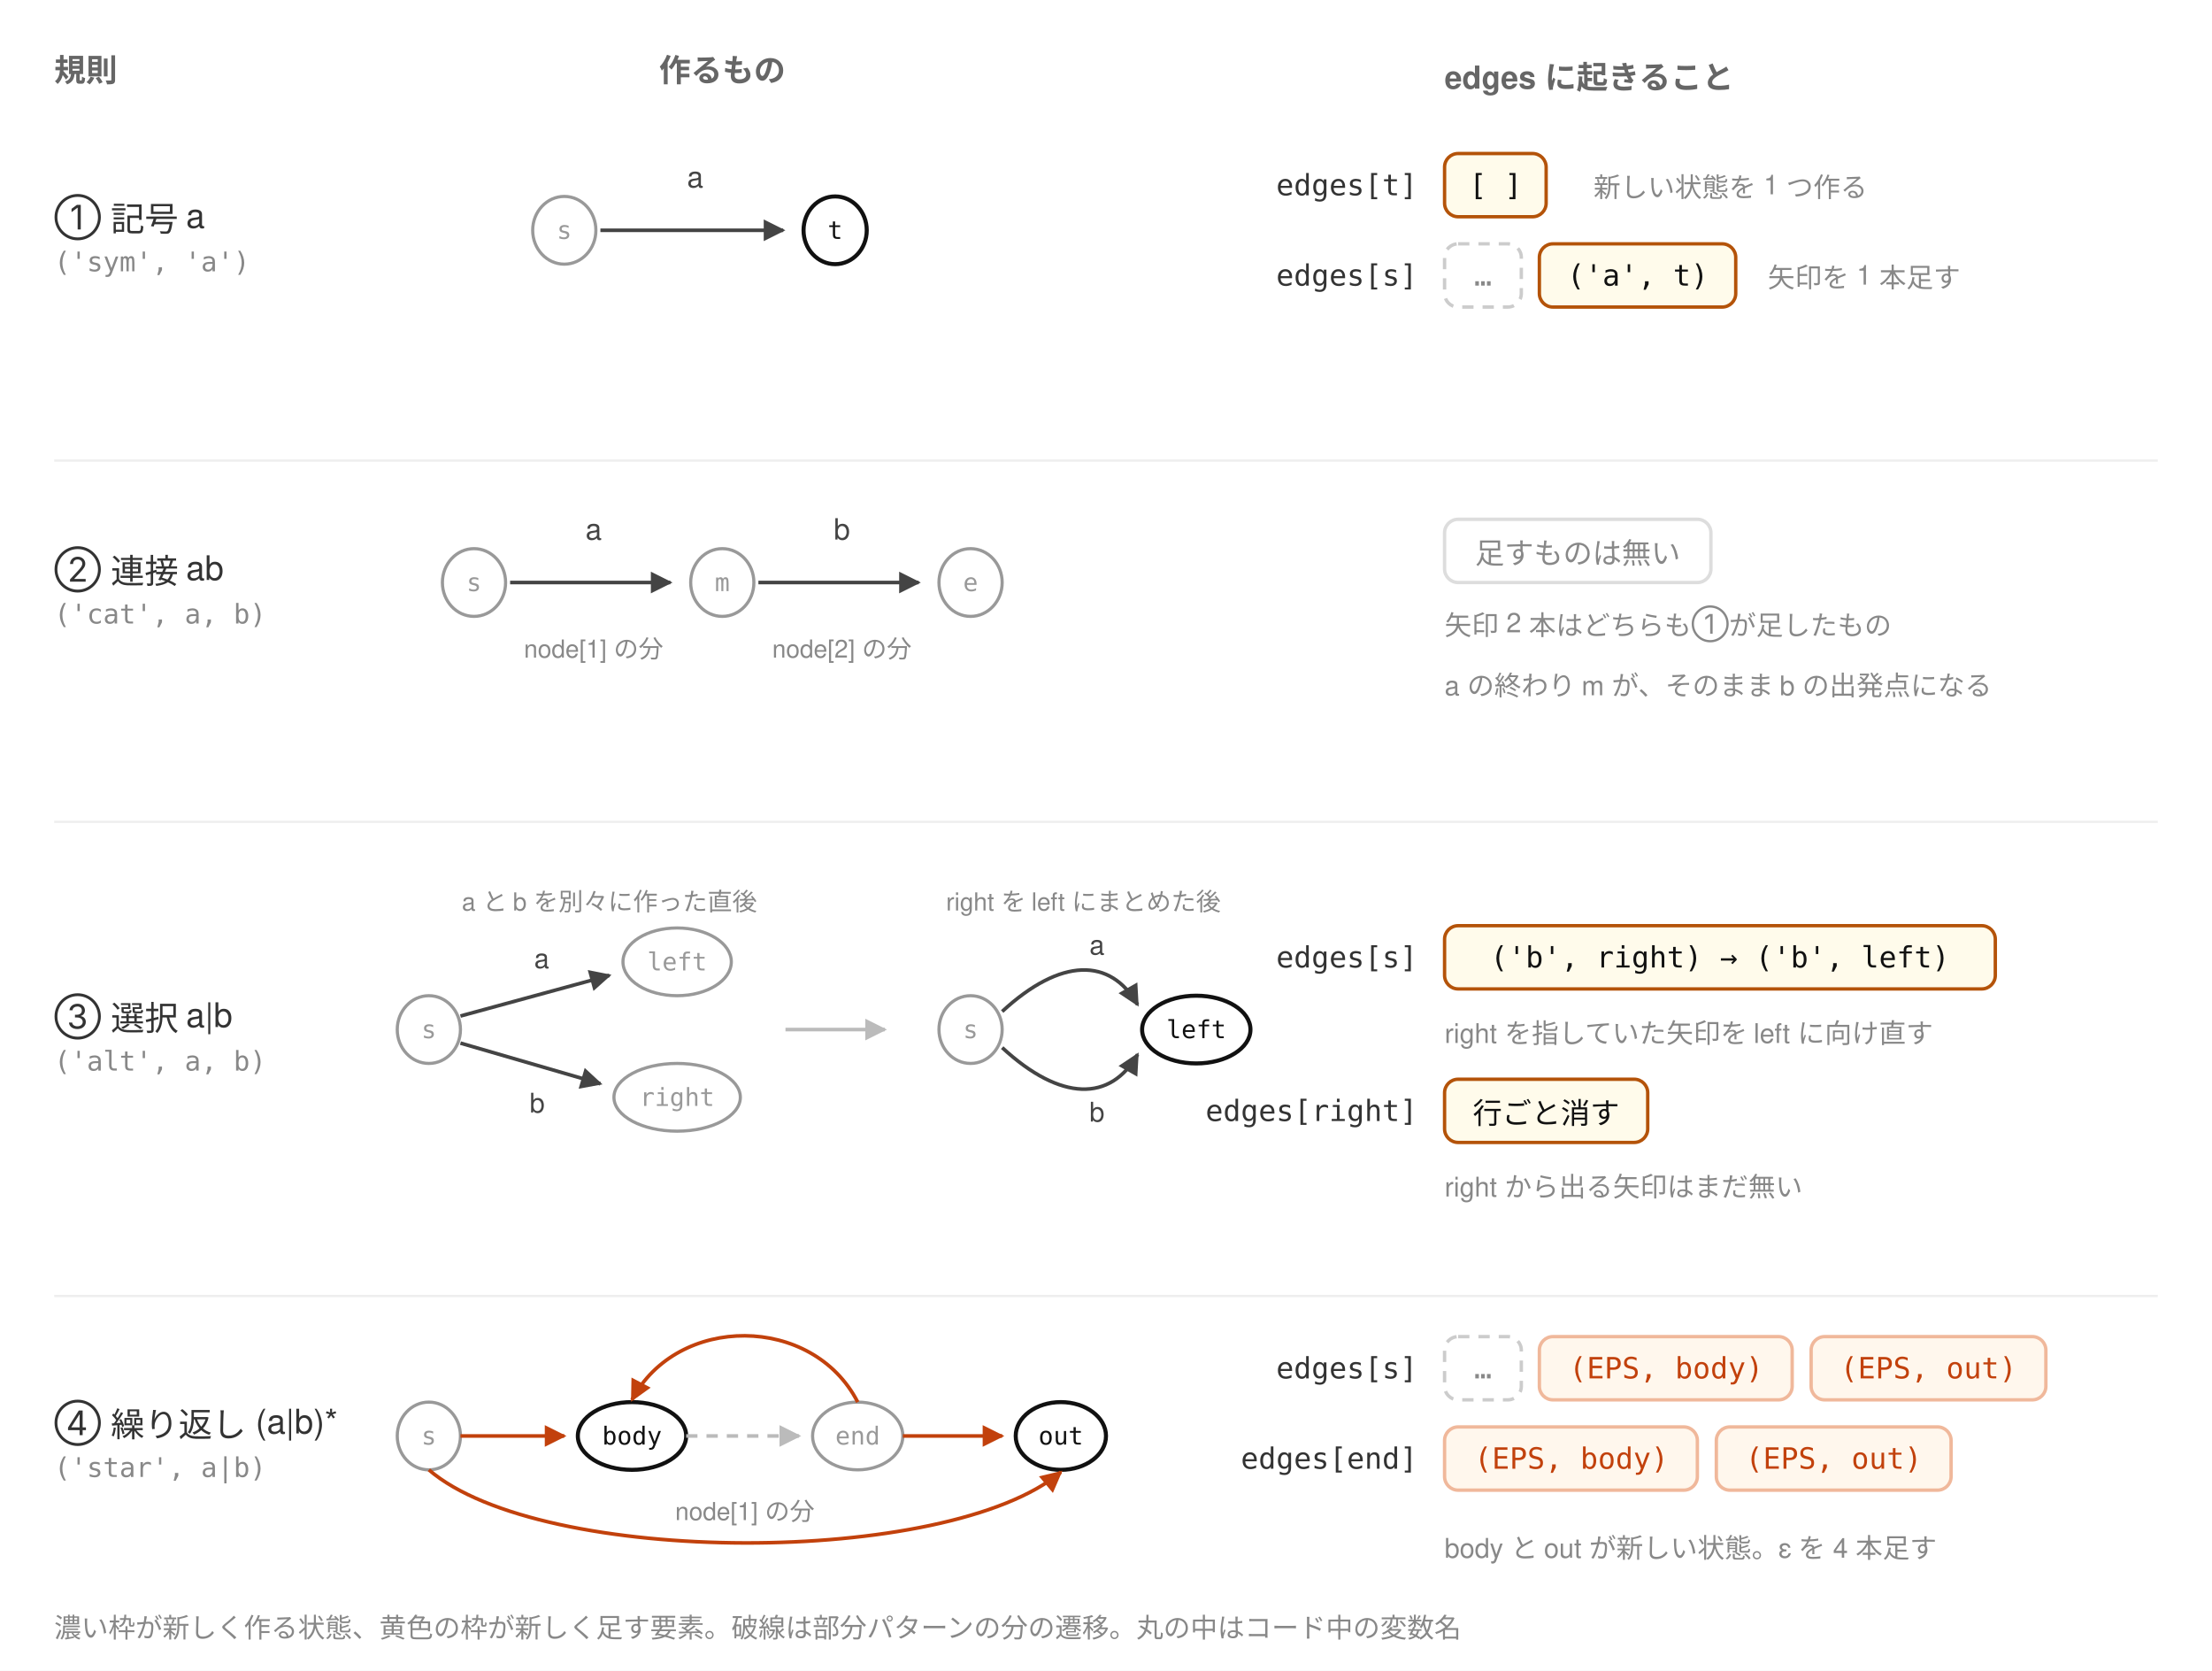
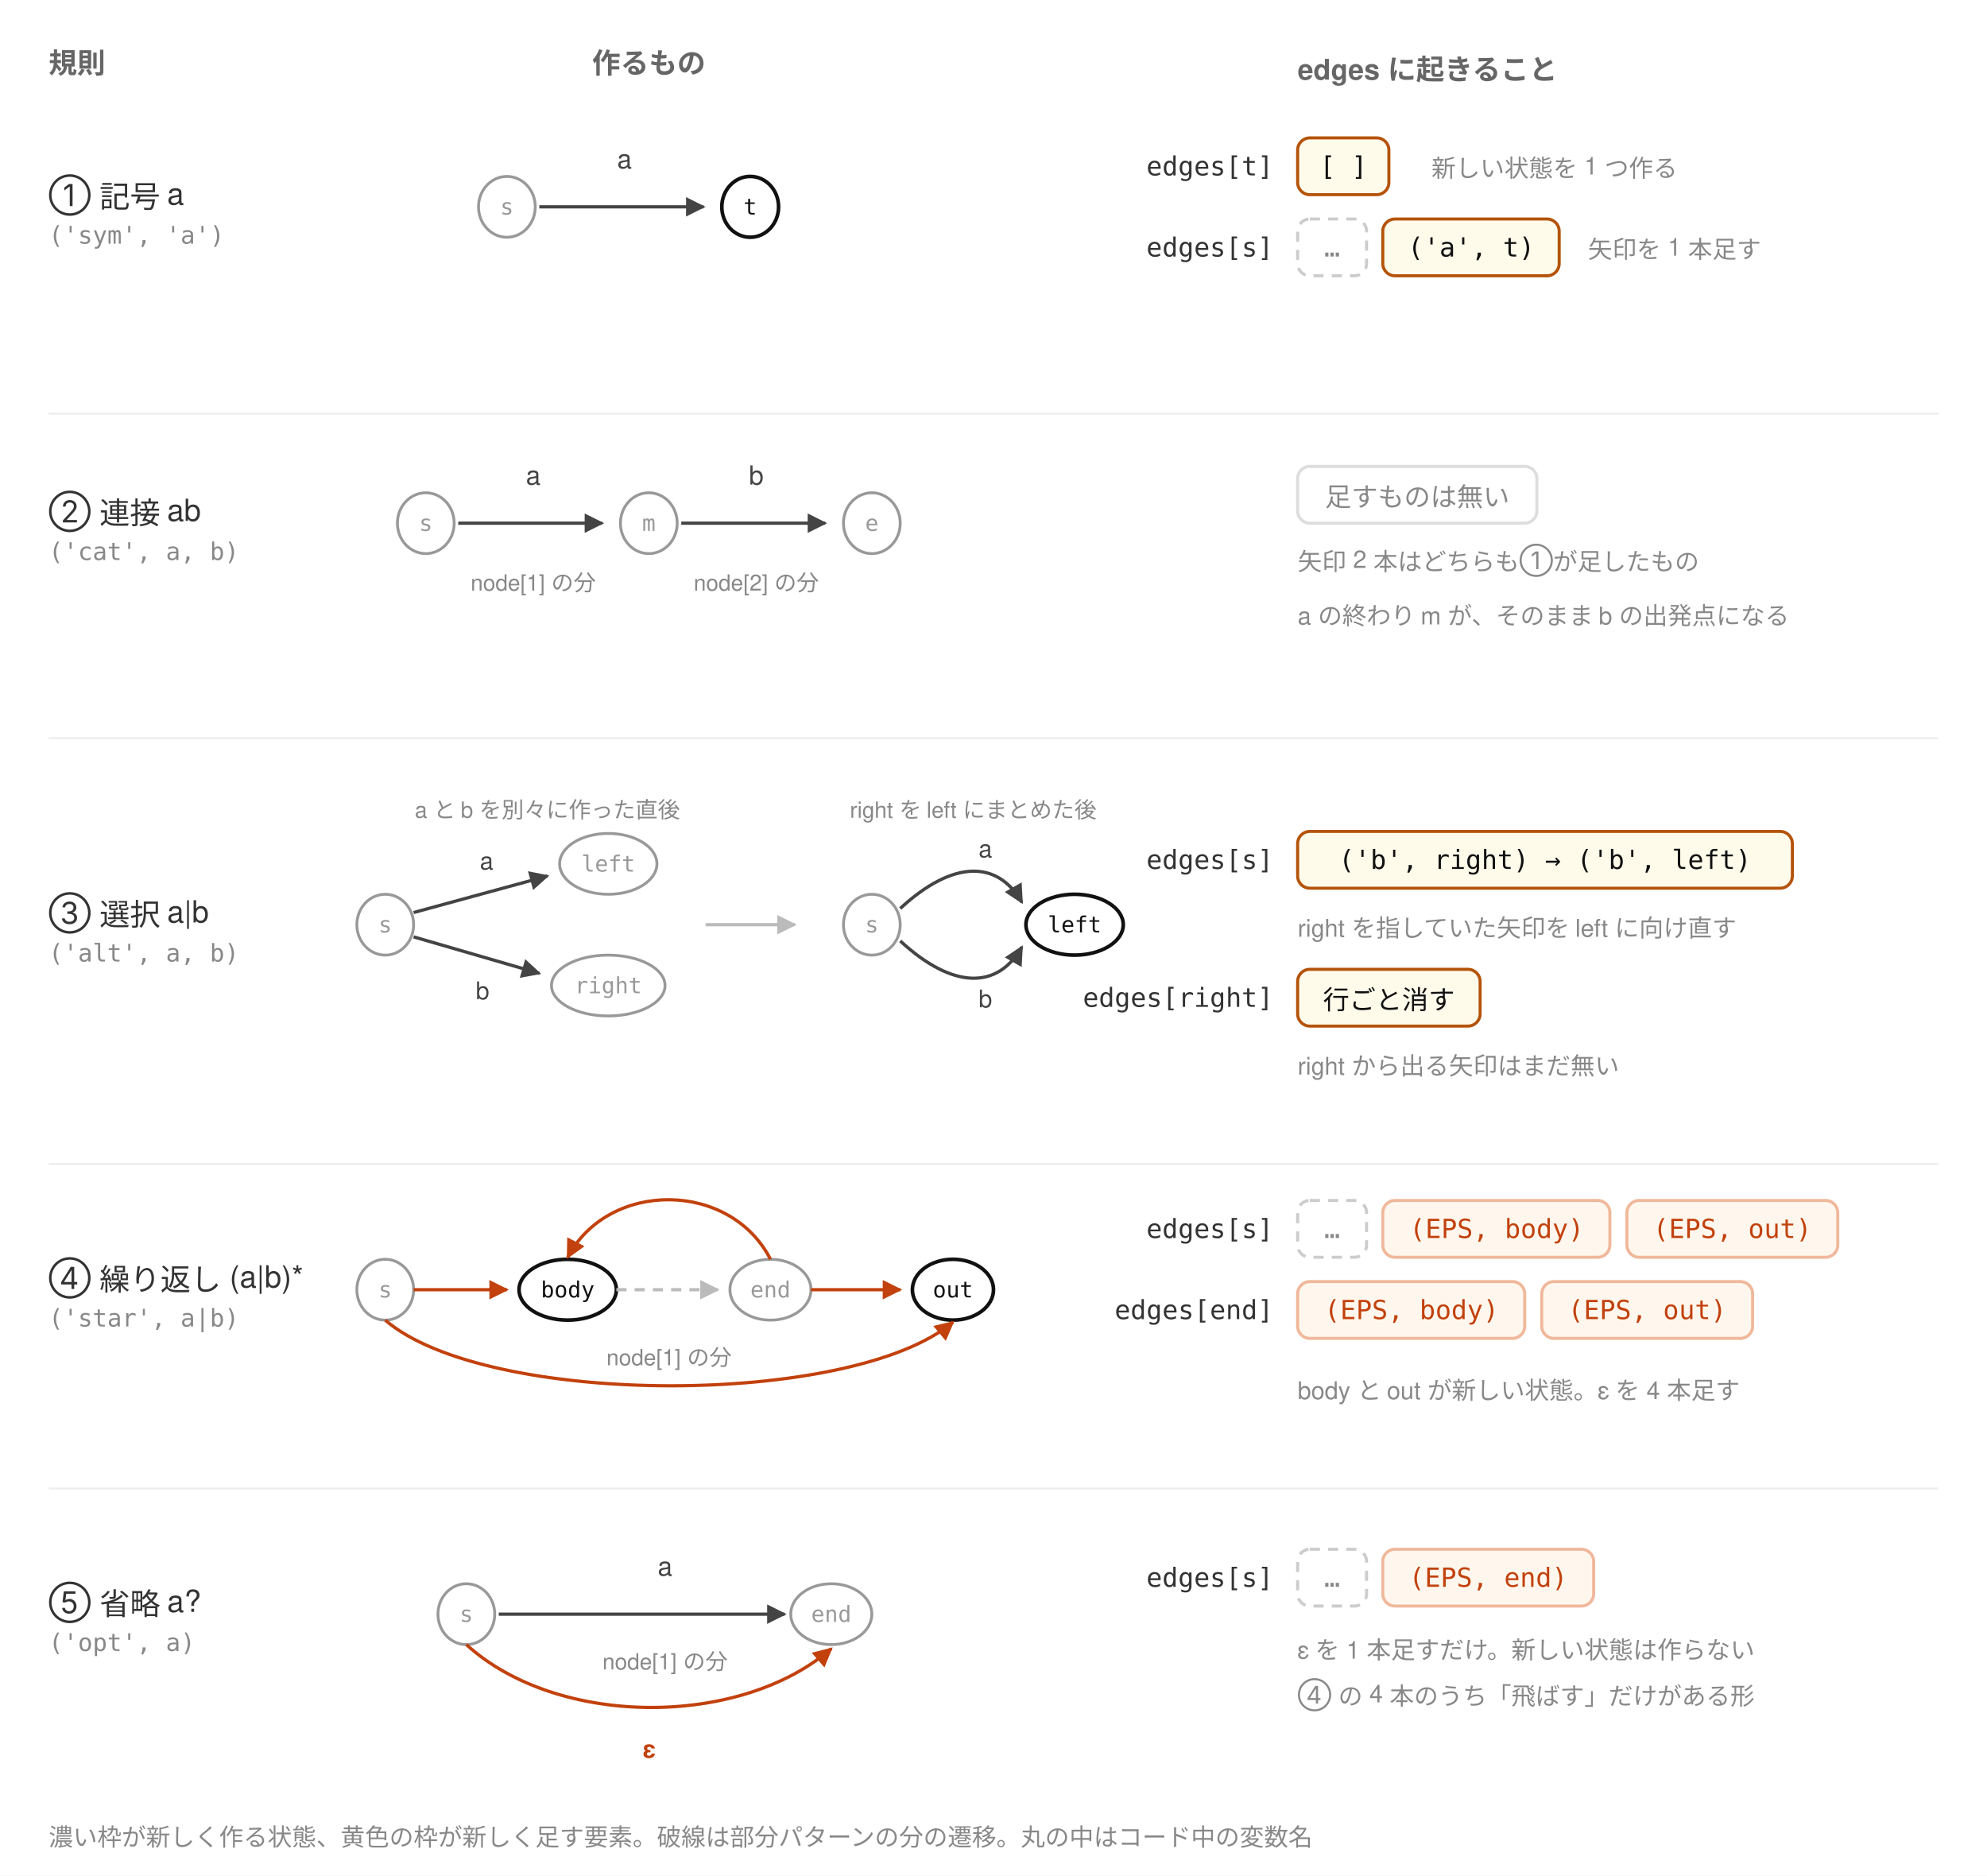
- <svg xmlns="http://www.w3.org/2000/svg" viewBox="0 0 980 740" width="980" height="740" font-family="-apple-system, 'Helvetica Neue', Helvetica, Arial, sans-serif">
+ <svg xmlns="http://www.w3.org/2000/svg" viewBox="0 0 980 925" width="980" height="925" font-family="-apple-system, 'Helvetica Neue', Helvetica, Arial, sans-serif">
  <defs>
    <marker id="d" viewBox="0 0 10 10" refX="9" refY="5" markerWidth="6" markerHeight="6" orient="auto-start-reverse">
      <path d="M0,0 L10,5 L0,10 z" fill="#444" />
    </marker>
    <marker id="o" viewBox="0 0 10 10" refX="9" refY="5" markerWidth="6" markerHeight="6" orient="auto-start-reverse">
      <path d="M0,0 L10,5 L0,10 z" fill="#c2410c" />
    </marker>
    <marker id="g" viewBox="0 0 10 10" refX="9" refY="5" markerWidth="6" markerHeight="6" orient="auto-start-reverse">
      <path d="M0,0 L10,5 L0,10 z" fill="#bbbbbb" />
    </marker>
  </defs>
-   <rect width="980" height="740" fill="#ffffff" />
+   <rect width="980" height="925" fill="#ffffff" />
  <line x1="24" y1="204" x2="956" y2="204" stroke="#eeeeee" stroke-width="1" />
  <line x1="24" y1="364" x2="956" y2="364" stroke="#eeeeee" stroke-width="1" />
  <line x1="24" y1="574" x2="956" y2="574" stroke="#eeeeee" stroke-width="1" />
+   <line x1="24" y1="734" x2="956" y2="734" stroke="#eeeeee" stroke-width="1" />
  <text x="24" y="30" font-size="14" fill="#666" text-anchor="start" dominant-baseline="central" font-family="-apple-system, 'Helvetica Neue', Helvetica, Arial, sans-serif" font-weight="600">規則</text>
  <text x="320" y="30" font-size="14" fill="#666" text-anchor="middle" dominant-baseline="central" font-family="-apple-system, 'Helvetica Neue', Helvetica, Arial, sans-serif" font-weight="600">作るもの</text>
  <text x="640" y="30" font-size="14" fill="#666" text-anchor="start" dominant-baseline="central" font-family="-apple-system, 'Helvetica Neue', Helvetica, Arial, sans-serif" font-weight="600">edges に起きること</text>
  <text x="24" y="94" font-size="15" fill="#333" text-anchor="start" dominant-baseline="central" font-family="-apple-system, 'Helvetica Neue', Helvetica, Arial, sans-serif" font-weight="normal">① 記号 a</text>
  <text x="24" y="116" font-size="12" fill="#888" text-anchor="start" dominant-baseline="central" font-family="ui-monospace, SFMono-Regular, Menlo, Consolas, monospace" font-weight="normal">('sym', 'a')</text>
  <ellipse cx="250" cy="102" rx="14" ry="15" fill="#ffffff" stroke="#999" stroke-width="1.4" />
  <text x="250" y="102" font-size="11" fill="#999" text-anchor="middle" dominant-baseline="central" font-family="ui-monospace, SFMono-Regular, Menlo, Consolas, monospace">s</text>
  <ellipse cx="370" cy="102" rx="14" ry="15" fill="#ffffff" stroke="#111" stroke-width="1.8" />
  <text x="370" y="102" font-size="11" fill="#111" text-anchor="middle" dominant-baseline="central" font-family="ui-monospace, SFMono-Regular, Menlo, Consolas, monospace">t</text>
  <path d="M266,102 L347,102" fill="none" stroke="#444" stroke-width="1.6" marker-end="url(#d)" />
  <text x="308" y="80" font-size="13" fill="#444" text-anchor="middle" dominant-baseline="central" font-family="-apple-system, 'Helvetica Neue', Helvetica, Arial, sans-serif" font-weight="normal">a</text>
  <text x="628" y="82" font-size="13" fill="#333" text-anchor="end" dominant-baseline="central" font-family="ui-monospace, SFMono-Regular, Menlo, Consolas, monospace" font-weight="normal">edges[t]</text>
  <rect x="640" y="68" width="45" height="28" rx="6" fill="#fffbeb" stroke="#b45309" stroke-width="1.5" />
  <text x="662.6" y="82" font-size="13" fill="#111" text-anchor="middle" dominant-baseline="central" font-family="ui-monospace, SFMono-Regular, Menlo, Consolas, monospace" font-weight="normal">[ ]</text>
  <text x="706" y="82" font-size="12" fill="#888" text-anchor="start" dominant-baseline="central" font-family="-apple-system, 'Helvetica Neue', Helvetica, Arial, sans-serif" font-weight="normal">新しい状態を 1 つ作る</text>
  <text x="628" y="122" font-size="13" fill="#333" text-anchor="end" dominant-baseline="central" font-family="ui-monospace, SFMono-Regular, Menlo, Consolas, monospace" font-weight="normal">edges[s]</text>
  <rect x="640" y="108" width="34" height="28" rx="6" fill="#ffffff" stroke="#cccccc" stroke-width="1.5" stroke-dasharray="5 4" />
  <text x="657.0" y="122" font-size="13" fill="#888" text-anchor="middle" dominant-baseline="central" font-family="ui-monospace, SFMono-Regular, Menlo, Consolas, monospace" font-weight="normal">…</text>
  <rect x="682" y="108" width="87" height="28" rx="6" fill="#fffbeb" stroke="#b45309" stroke-width="1.5" />
  <text x="725.6" y="122" font-size="13" fill="#111" text-anchor="middle" dominant-baseline="central" font-family="ui-monospace, SFMono-Regular, Menlo, Consolas, monospace" font-weight="normal">('a', t)</text>
  <text x="783.2" y="122" font-size="12" fill="#888" text-anchor="start" dominant-baseline="central" font-family="-apple-system, 'Helvetica Neue', Helvetica, Arial, sans-serif" font-weight="normal">矢印を 1 本足す</text>
  <text x="24" y="250" font-size="15" fill="#333" text-anchor="start" dominant-baseline="central" font-family="-apple-system, 'Helvetica Neue', Helvetica, Arial, sans-serif" font-weight="normal">② 連接 ab</text>
  <text x="24" y="272" font-size="12" fill="#888" text-anchor="start" dominant-baseline="central" font-family="ui-monospace, SFMono-Regular, Menlo, Consolas, monospace" font-weight="normal">('cat', a, b)</text>
  <ellipse cx="210" cy="258" rx="14" ry="15" fill="#ffffff" stroke="#999" stroke-width="1.4" />
  <text x="210" y="258" font-size="11" fill="#999" text-anchor="middle" dominant-baseline="central" font-family="ui-monospace, SFMono-Regular, Menlo, Consolas, monospace">s</text>
  <ellipse cx="320" cy="258" rx="14" ry="15" fill="#ffffff" stroke="#999" stroke-width="1.4" />
  <text x="320" y="258" font-size="11" fill="#999" text-anchor="middle" dominant-baseline="central" font-family="ui-monospace, SFMono-Regular, Menlo, Consolas, monospace">m</text>
  <ellipse cx="430" cy="258" rx="14" ry="15" fill="#ffffff" stroke="#999" stroke-width="1.4" />
  <text x="430" y="258" font-size="11" fill="#999" text-anchor="middle" dominant-baseline="central" font-family="ui-monospace, SFMono-Regular, Menlo, Consolas, monospace">e</text>
  <path d="M226,258 L297,258" fill="none" stroke="#444" stroke-width="1.6" marker-end="url(#d)" />
  <path d="M336,258 L407,258" fill="none" stroke="#444" stroke-width="1.6" marker-end="url(#d)" />
  <text x="263" y="236" font-size="13" fill="#444" text-anchor="middle" dominant-baseline="central" font-family="-apple-system, 'Helvetica Neue', Helvetica, Arial, sans-serif" font-weight="normal">a</text>
  <text x="373" y="236" font-size="13" fill="#444" text-anchor="middle" dominant-baseline="central" font-family="-apple-system, 'Helvetica Neue', Helvetica, Arial, sans-serif" font-weight="normal">b</text>
  <text x="263" y="284" font-size="11" fill="#888" text-anchor="middle" dominant-baseline="central" font-family="-apple-system, 'Helvetica Neue', Helvetica, Arial, sans-serif" font-weight="normal">node[1] の分</text>
  <text x="373" y="284" font-size="11" fill="#888" text-anchor="middle" dominant-baseline="central" font-family="-apple-system, 'Helvetica Neue', Helvetica, Arial, sans-serif" font-weight="normal">node[2] の分</text>
  <rect x="640" y="230" width="118" height="28" rx="6" fill="#ffffff" stroke="#dddddd" stroke-width="1.5" />
  <text x="699.0" y="244" font-size="13" fill="#888" text-anchor="middle" dominant-baseline="central" font-family="ui-monospace, SFMono-Regular, Menlo, Consolas, monospace" font-weight="normal">足すものは無い</text>
  <text x="640" y="276" font-size="12" fill="#888" text-anchor="start" dominant-baseline="central" font-family="-apple-system, 'Helvetica Neue', Helvetica, Arial, sans-serif" font-weight="normal">矢印 2 本はどちらも①が足したもの</text>
  <text x="640" y="300" font-size="12" fill="#888" text-anchor="start" dominant-baseline="central" font-family="-apple-system, 'Helvetica Neue', Helvetica, Arial, sans-serif" font-weight="normal">a の終わり m が、そのまま b の出発点になる</text>
  <text x="24" y="448" font-size="15" fill="#333" text-anchor="start" dominant-baseline="central" font-family="-apple-system, 'Helvetica Neue', Helvetica, Arial, sans-serif" font-weight="normal">③ 選択 a|b</text>
  <text x="24" y="470" font-size="12" fill="#888" text-anchor="start" dominant-baseline="central" font-family="ui-monospace, SFMono-Regular, Menlo, Consolas, monospace" font-weight="normal">('alt', a, b)</text>
  <text x="270" y="396" font-size="11" fill="#888" text-anchor="middle" dominant-baseline="central" font-family="-apple-system, 'Helvetica Neue', Helvetica, Arial, sans-serif" font-weight="normal">a と b を別々に作った直後</text>
  <ellipse cx="190" cy="456" rx="14" ry="15" fill="#ffffff" stroke="#999" stroke-width="1.4" />
  <text x="190" y="456" font-size="11" fill="#999" text-anchor="middle" dominant-baseline="central" font-family="ui-monospace, SFMono-Regular, Menlo, Consolas, monospace">s</text>
  <ellipse cx="300" cy="426" rx="24" ry="15" fill="#ffffff" stroke="#999" stroke-width="1.4" />
  <text x="300" y="426" font-size="11" fill="#999" text-anchor="middle" dominant-baseline="central" font-family="ui-monospace, SFMono-Regular, Menlo, Consolas, monospace">left</text>
  <ellipse cx="300" cy="486" rx="28" ry="15" fill="#ffffff" stroke="#999" stroke-width="1.4" />
  <text x="300" y="486" font-size="11" fill="#999" text-anchor="middle" dominant-baseline="central" font-family="ui-monospace, SFMono-Regular, Menlo, Consolas, monospace">right</text>
  <path d="M204,450 L270,432" fill="none" stroke="#444" stroke-width="1.6" marker-end="url(#d)" />
  <path d="M204,462 L266,480" fill="none" stroke="#444" stroke-width="1.6" marker-end="url(#d)" />
  <text x="240" y="426" font-size="12" fill="#444" text-anchor="middle" dominant-baseline="central" font-family="-apple-system, 'Helvetica Neue', Helvetica, Arial, sans-serif" font-weight="normal">a</text>
  <text x="238" y="490" font-size="12" fill="#444" text-anchor="middle" dominant-baseline="central" font-family="-apple-system, 'Helvetica Neue', Helvetica, Arial, sans-serif" font-weight="normal">b</text>
  <path d="M348,456 L392,456" fill="none" stroke="#bbbbbb" stroke-width="1.6" marker-end="url(#g)" />
  <text x="480" y="396" font-size="11" fill="#888" text-anchor="middle" dominant-baseline="central" font-family="-apple-system, 'Helvetica Neue', Helvetica, Arial, sans-serif" font-weight="normal">right を left にまとめた後</text>
  <ellipse cx="430" cy="456" rx="14" ry="15" fill="#ffffff" stroke="#999" stroke-width="1.4" />
  <text x="430" y="456" font-size="11" fill="#999" text-anchor="middle" dominant-baseline="central" font-family="ui-monospace, SFMono-Regular, Menlo, Consolas, monospace">s</text>
  <ellipse cx="530" cy="456" rx="24" ry="15" fill="#ffffff" stroke="#111" stroke-width="1.8" />
  <text x="530" y="456" font-size="11" fill="#111" text-anchor="middle" dominant-baseline="central" font-family="ui-monospace, SFMono-Regular, Menlo, Consolas, monospace">left</text>
  <path d="M444,448 C470,424 492,424 504,445" fill="none" stroke="#444" stroke-width="1.6" marker-end="url(#d)" />
  <path d="M444,464 C470,488 492,488 504,467" fill="none" stroke="#444" stroke-width="1.6" marker-end="url(#d)" />
  <text x="486" y="420" font-size="12" fill="#444" text-anchor="middle" dominant-baseline="central" font-family="-apple-system, 'Helvetica Neue', Helvetica, Arial, sans-serif" font-weight="normal">a</text>
  <text x="486" y="494" font-size="12" fill="#444" text-anchor="middle" dominant-baseline="central" font-family="-apple-system, 'Helvetica Neue', Helvetica, Arial, sans-serif" font-weight="normal">b</text>
  <text x="628" y="424" font-size="13" fill="#333" text-anchor="end" dominant-baseline="central" font-family="ui-monospace, SFMono-Regular, Menlo, Consolas, monospace" font-weight="normal">edges[s]</text>
  <rect x="640" y="410" width="244" height="28" rx="6" fill="#fffbeb" stroke="#b45309" stroke-width="1.5" />
  <text x="762.0" y="424" font-size="13" fill="#111" text-anchor="middle" dominant-baseline="central" font-family="ui-monospace, SFMono-Regular, Menlo, Consolas, monospace" font-weight="normal">('b', right) → ('b', left)</text>
  <text x="640" y="454" font-size="12" fill="#888" text-anchor="start" dominant-baseline="central" font-family="-apple-system, 'Helvetica Neue', Helvetica, Arial, sans-serif" font-weight="normal">right を指していた矢印を left に向け直す</text>
  <text x="628" y="492" font-size="13" fill="#333" text-anchor="end" dominant-baseline="central" font-family="ui-monospace, SFMono-Regular, Menlo, Consolas, monospace" font-weight="normal">edges[right]</text>
  <rect x="640" y="478" width="90" height="28" rx="6" fill="#fffbeb" stroke="#b45309" stroke-width="1.5" />
  <text x="685.0" y="492" font-size="13" fill="#111" text-anchor="middle" dominant-baseline="central" font-family="ui-monospace, SFMono-Regular, Menlo, Consolas, monospace" font-weight="normal">行ごと消す</text>
  <text x="640" y="522" font-size="12" fill="#888" text-anchor="start" dominant-baseline="central" font-family="-apple-system, 'Helvetica Neue', Helvetica, Arial, sans-serif" font-weight="normal">right から出る矢印はまだ無い</text>
  <text x="24" y="628" font-size="15" fill="#333" text-anchor="start" dominant-baseline="central" font-family="-apple-system, 'Helvetica Neue', Helvetica, Arial, sans-serif" font-weight="normal">④ 繰り返し (a|b)*</text>
  <text x="24" y="650" font-size="12" fill="#888" text-anchor="start" dominant-baseline="central" font-family="ui-monospace, SFMono-Regular, Menlo, Consolas, monospace" font-weight="normal">('star', a|b)</text>
  <ellipse cx="190" cy="636" rx="14" ry="15" fill="#ffffff" stroke="#999" stroke-width="1.4" />
  <text x="190" y="636" font-size="11" fill="#999" text-anchor="middle" dominant-baseline="central" font-family="ui-monospace, SFMono-Regular, Menlo, Consolas, monospace">s</text>
  <ellipse cx="280" cy="636" rx="24" ry="15" fill="#ffffff" stroke="#111" stroke-width="1.8" />
  <text x="280" y="636" font-size="11" fill="#111" text-anchor="middle" dominant-baseline="central" font-family="ui-monospace, SFMono-Regular, Menlo, Consolas, monospace">body</text>
  <ellipse cx="380" cy="636" rx="20" ry="15" fill="#ffffff" stroke="#999" stroke-width="1.4" />
  <text x="380" y="636" font-size="11" fill="#999" text-anchor="middle" dominant-baseline="central" font-family="ui-monospace, SFMono-Regular, Menlo, Consolas, monospace">end</text>
  <ellipse cx="470" cy="636" rx="20" ry="15" fill="#ffffff" stroke="#111" stroke-width="1.8" />
  <text x="470" y="636" font-size="11" fill="#111" text-anchor="middle" dominant-baseline="central" font-family="ui-monospace, SFMono-Regular, Menlo, Consolas, monospace">out</text>
  <path d="M204,636 L250,636" fill="none" stroke="#c2410c" stroke-width="1.6" marker-end="url(#o)" />
  <path d="M304,636 L354,636" fill="none" stroke="#bbbbbb" stroke-width="1.6" marker-end="url(#g)" stroke-dasharray="5 4" />
  <path d="M400,636 L444,636" fill="none" stroke="#c2410c" stroke-width="1.6" marker-end="url(#o)" />
  <path d="M380,621 C360,582 300,582 280,620" fill="none" stroke="#c2410c" stroke-width="1.6" marker-end="url(#o)" />
  <path d="M190,651 C240,694 420,694 470,652" fill="none" stroke="#c2410c" stroke-width="1.6" marker-end="url(#o)" />
  <text x="330" y="666" font-size="11" fill="#888" text-anchor="middle" dominant-baseline="central" font-family="-apple-system, 'Helvetica Neue', Helvetica, Arial, sans-serif" font-weight="normal">node[1] の分</text>
  <text x="628" y="606" font-size="13" fill="#333" text-anchor="end" dominant-baseline="central" font-family="ui-monospace, SFMono-Regular, Menlo, Consolas, monospace" font-weight="normal">edges[s]</text>
  <rect x="640" y="592" width="34" height="28" rx="6" fill="#ffffff" stroke="#cccccc" stroke-width="1.5" stroke-dasharray="5 4" />
  <text x="657.0" y="606" font-size="13" fill="#888" text-anchor="middle" dominant-baseline="central" font-family="ui-monospace, SFMono-Regular, Menlo, Consolas, monospace" font-weight="normal">…</text>
  <rect x="682" y="592" width="112" height="28" rx="6" fill="#fff7ed" stroke="#f0b89b" stroke-width="1.5" />
  <text x="738.2" y="606" font-size="13" fill="#c2410c" text-anchor="middle" dominant-baseline="central" font-family="ui-monospace, SFMono-Regular, Menlo, Consolas, monospace" font-weight="normal">(EPS, body)</text>
  <rect x="802.4" y="592" width="104" height="28" rx="6" fill="#fff7ed" stroke="#f0b89b" stroke-width="1.5" />
  <text x="854.4" y="606" font-size="13" fill="#c2410c" text-anchor="middle" dominant-baseline="central" font-family="ui-monospace, SFMono-Regular, Menlo, Consolas, monospace" font-weight="normal">(EPS, out)</text>
  <text x="628" y="646" font-size="13" fill="#333" text-anchor="end" dominant-baseline="central" font-family="ui-monospace, SFMono-Regular, Menlo, Consolas, monospace" font-weight="normal">edges[end]</text>
  <rect x="640" y="632" width="112" height="28" rx="6" fill="#fff7ed" stroke="#f0b89b" stroke-width="1.5" />
  <text x="696.2" y="646" font-size="13" fill="#c2410c" text-anchor="middle" dominant-baseline="central" font-family="ui-monospace, SFMono-Regular, Menlo, Consolas, monospace" font-weight="normal">(EPS, body)</text>
  <rect x="760.4" y="632" width="104" height="28" rx="6" fill="#fff7ed" stroke="#f0b89b" stroke-width="1.5" />
  <text x="812.4" y="646" font-size="13" fill="#c2410c" text-anchor="middle" dominant-baseline="central" font-family="ui-monospace, SFMono-Regular, Menlo, Consolas, monospace" font-weight="normal">(EPS, out)</text>
  <text x="640" y="682" font-size="12" fill="#888" text-anchor="start" dominant-baseline="central" font-family="-apple-system, 'Helvetica Neue', Helvetica, Arial, sans-serif" font-weight="normal">body と out が新しい状態。ε を 4 本足す</text>
-   <text x="24" y="720" font-size="12" fill="#888" text-anchor="start" dominant-baseline="central" font-family="-apple-system, 'Helvetica Neue', Helvetica, Arial, sans-serif" font-weight="normal">濃い枠が新しく作る状態、黄色の枠が新しく足す要素。破線は部分パターンの分の遷移。丸の中はコード中の変数名</text>
+   <text x="24" y="788" font-size="15" fill="#333" text-anchor="start" dominant-baseline="central" font-family="-apple-system, 'Helvetica Neue', Helvetica, Arial, sans-serif" font-weight="normal">⑤ 省略 a?</text>
+   <text x="24" y="810" font-size="12" fill="#888" text-anchor="start" dominant-baseline="central" font-family="ui-monospace, SFMono-Regular, Menlo, Consolas, monospace" font-weight="normal">('opt', a)</text>
+   <ellipse cx="230" cy="796" rx="14" ry="15" fill="#ffffff" stroke="#999" stroke-width="1.4" />
+   <text x="230" y="796" font-size="11" fill="#999" text-anchor="middle" dominant-baseline="central" font-family="ui-monospace, SFMono-Regular, Menlo, Consolas, monospace">s</text>
+   <ellipse cx="410" cy="796" rx="20" ry="15" fill="#ffffff" stroke="#999" stroke-width="1.4" />
+   <text x="410" y="796" font-size="11" fill="#999" text-anchor="middle" dominant-baseline="central" font-family="ui-monospace, SFMono-Regular, Menlo, Consolas, monospace">end</text>
+   <path d="M246,796 L387,796" fill="none" stroke="#444" stroke-width="1.6" marker-end="url(#d)" />
+   <text x="328" y="774" font-size="13" fill="#444" text-anchor="middle" dominant-baseline="central" font-family="-apple-system, 'Helvetica Neue', Helvetica, Arial, sans-serif" font-weight="normal">a</text>
+   <text x="328" y="816" font-size="11" fill="#888" text-anchor="middle" dominant-baseline="central" font-family="-apple-system, 'Helvetica Neue', Helvetica, Arial, sans-serif" font-weight="normal">node[1] の分</text>
+   <path d="M230,811 C275,852 365,852 410,813" fill="none" stroke="#c2410c" stroke-width="1.6" marker-end="url(#o)" />
+   <text x="320" y="864" font-size="12" fill="#c2410c" text-anchor="middle" dominant-baseline="central" font-family="-apple-system, 'Helvetica Neue', Helvetica, Arial, sans-serif" font-weight="600">ε</text>
+   <text x="628" y="778" font-size="13" fill="#333" text-anchor="end" dominant-baseline="central" font-family="ui-monospace, SFMono-Regular, Menlo, Consolas, monospace" font-weight="normal">edges[s]</text>
+   <rect x="640" y="764" width="34" height="28" rx="6" fill="#ffffff" stroke="#cccccc" stroke-width="1.5" stroke-dasharray="5 4" />
+   <text x="657.0" y="778" font-size="13" fill="#888" text-anchor="middle" dominant-baseline="central" font-family="ui-monospace, SFMono-Regular, Menlo, Consolas, monospace" font-weight="normal">…</text>
+   <rect x="682" y="764" width="104" height="28" rx="6" fill="#fff7ed" stroke="#f0b89b" stroke-width="1.5" />
+   <text x="734.0" y="778" font-size="13" fill="#c2410c" text-anchor="middle" dominant-baseline="central" font-family="ui-monospace, SFMono-Regular, Menlo, Consolas, monospace" font-weight="normal">(EPS, end)</text>
+   <text x="640" y="810" font-size="12" fill="#888" text-anchor="start" dominant-baseline="central" font-family="-apple-system, 'Helvetica Neue', Helvetica, Arial, sans-serif" font-weight="normal">ε を 1 本足すだけ。新しい状態は作らない</text>
+   <text x="640" y="834" font-size="12" fill="#888" text-anchor="start" dominant-baseline="central" font-family="-apple-system, 'Helvetica Neue', Helvetica, Arial, sans-serif" font-weight="normal">④ の 4 本のうち「飛ばす」だけがある形</text>
+   <text x="24" y="905" font-size="12" fill="#888" text-anchor="start" dominant-baseline="central" font-family="-apple-system, 'Helvetica Neue', Helvetica, Arial, sans-serif" font-weight="normal">濃い枠が新しく作る状態、黄色の枠が新しく足す要素。破線は部分パターンの分の遷移。丸の中はコード中の変数名</text>
</svg>
